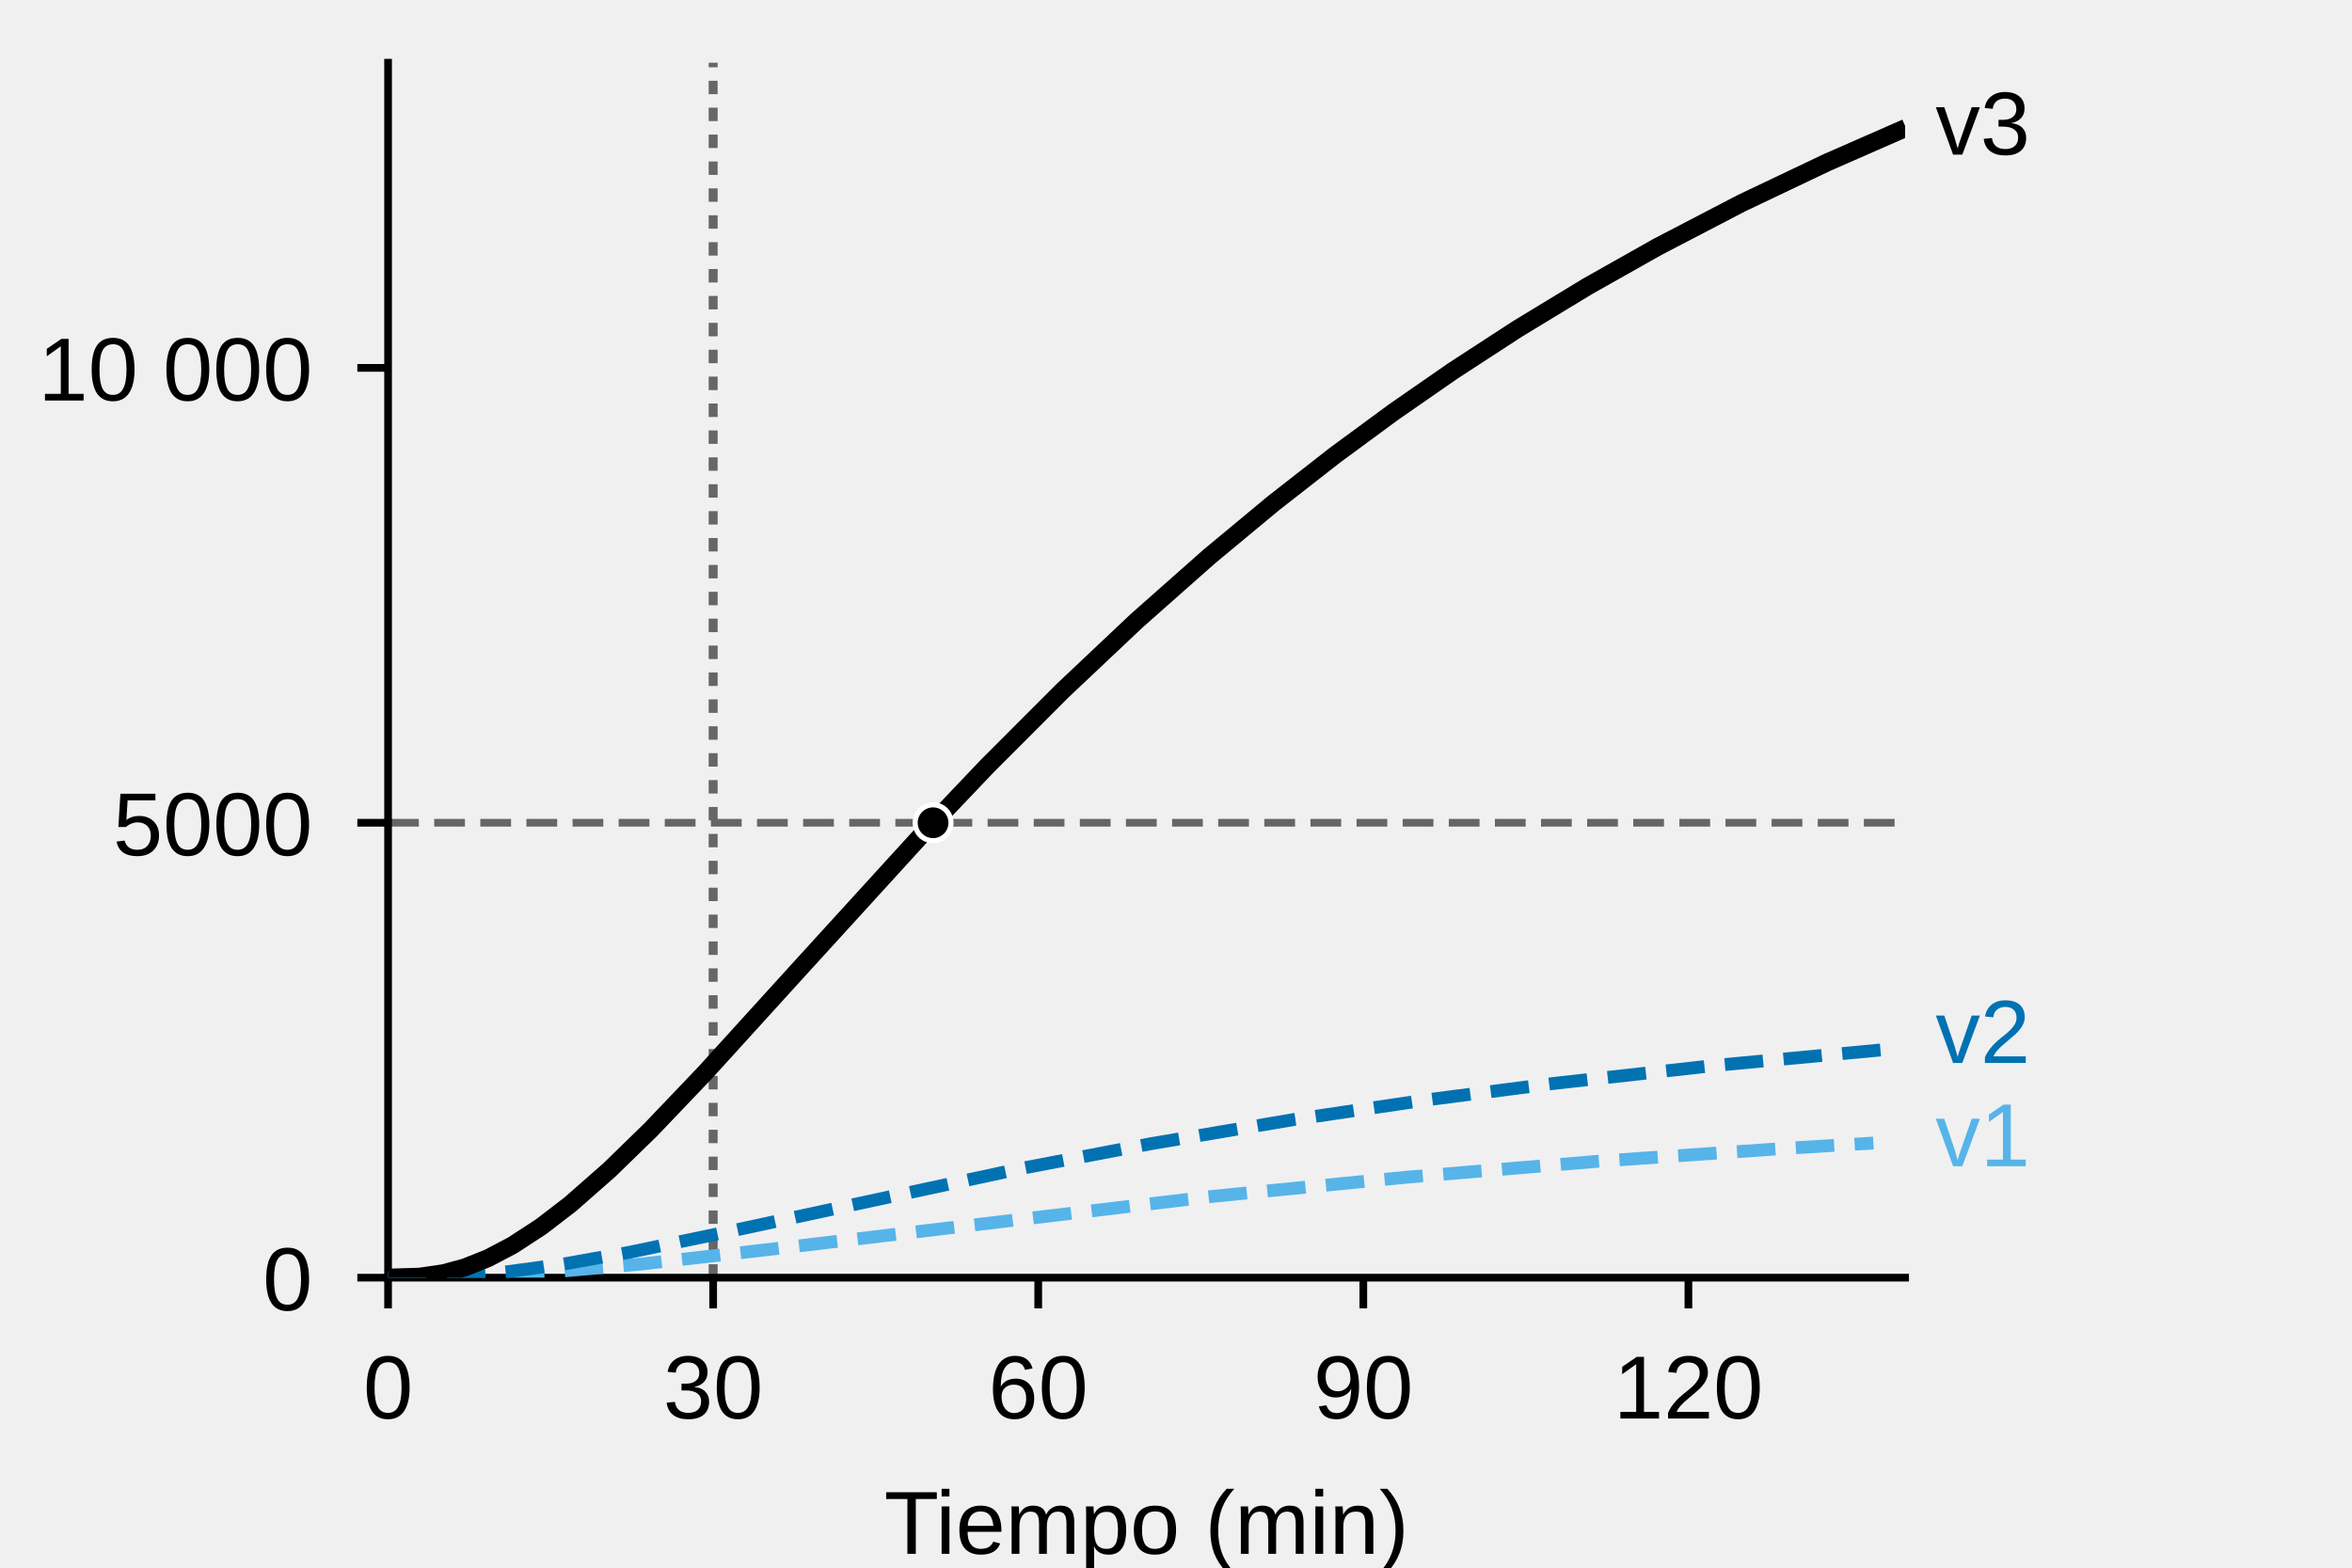
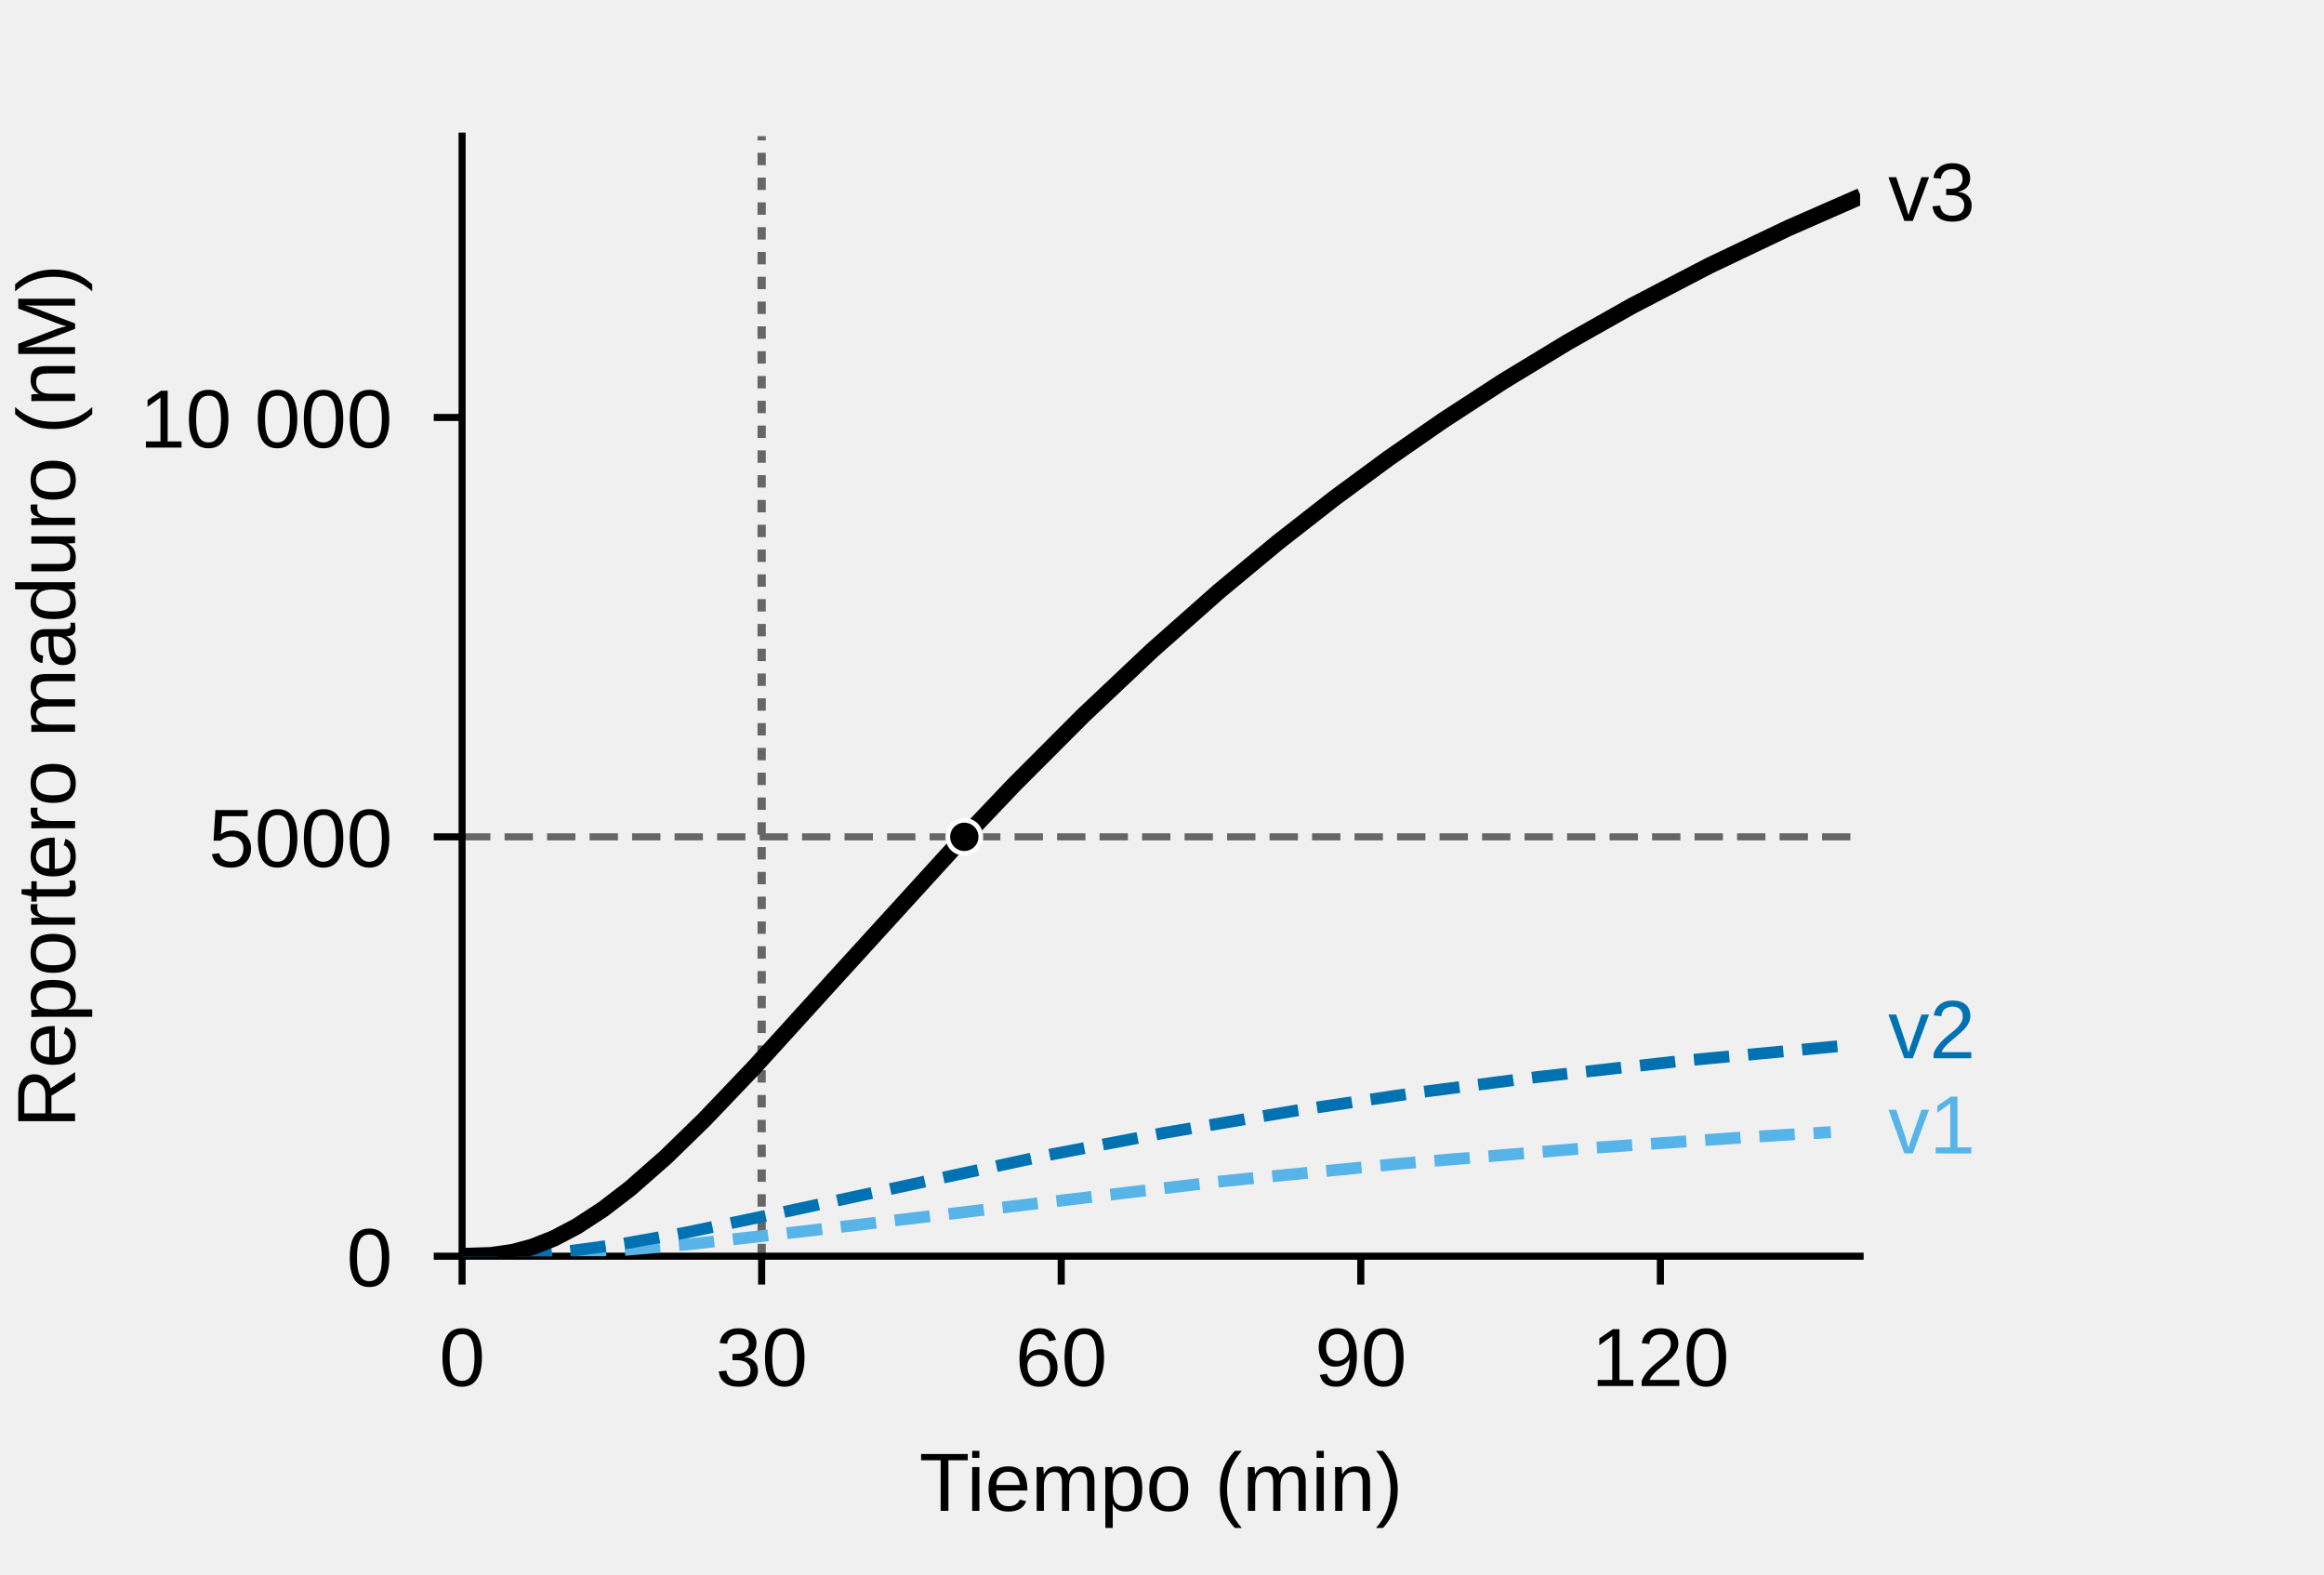
- <svg xmlns="http://www.w3.org/2000/svg" xmlns:xlink="http://www.w3.org/1999/xlink" width="183.6pt" height="122.4pt" viewBox="0 0 183.6 122.4" version="1.1">
-   <defs>
-     <style type="text/css">*{stroke-linejoin: round; stroke-linecap: butt}</style>
-   </defs>
-   <g id="figure_1">
-     <g id="patch_1">
-       <path d="M 0 122.4  L 183.6 122.4  L 183.6 0  L 0 0  L 0 122.4  z " style="fill: none" />
-     </g>
-     <g id="axes_1">
-       <g id="patch_2">
-         <path d="M 30.294 99.756  L 148.716 99.756  L 148.716 4.896  L 30.294 4.896  L 30.294 99.756  z " style="fill: none" />
-       </g>
-       <g id="matplotlib.axis_1">
-         <g id="xtick_1">
-           <g id="line2d_1">
-             <defs>
-               <path id="mdd68b034b3" d="M 0 0  L 0 2.4  " style="stroke: #000000; stroke-width: 0.6" />
-             </defs>
-             <g>
-               <use xlink:href="#mdd68b034b3" x="30.294" y="99.756" style="stroke: #000000; stroke-width: 0.6" />
+ <svg xmlns="http://www.w3.org/2000/svg" xmlns:xlink="http://www.w3.org/1999/xlink" version="1.1" width="89.0mm" viewBox="0 0 89.0 60.3" height="60.3mm">
+   <g data-journal="nature">
+     <g transform="translate(4.0, 3.0) scale(1 1) ">
+       <g transform="translate(0, 0) scale(0.4521 0.4521) ">
+         <defs>
+           <style type="text/css">*{stroke-linejoin: round; stroke-linecap: butt}</style>
+         </defs>
+         <g id="figure_1">
+           <g id="patch_1">
+             <path d="M 0 122.4  L 183.6 122.4  L 183.6 0  L 0 0  L 0 122.4  z " style="fill: none" />
+           </g>
+           <g id="axes_1">
+             <g id="patch_2">
+               <path d="M 30.294 99.756  L 148.716 99.756  L 148.716 4.896  L 30.294 4.896  L 30.294 99.756  z " style="fill: none" />
+             </g>
+             <g id="matplotlib.axis_1">
+               <g id="xtick_1">
+                 <g id="line2d_1">
+                   <defs>
+                     <path id="m3180a9cc83" d="M 0 0  L 0 2.4  " style="stroke: #000000; stroke-width: 0.6" />
+                   </defs>
+                   <g>
+                     <use xlink:href="#m3180a9cc83" x="30.294" y="99.756" style="stroke: #000000; stroke-width: 0.6" />
+                   </g>
+                 </g>
+                 <g id="text_1">
+                   <text style="font-size: 7px; font-family: 'Liberation Sans', 'Arial', 'Helvetica', 'DejaVu Sans', sans-serif; text-anchor: middle" x="30.294" y="110.752" transform="rotate(-0 30.294 110.7522)">0</text>
+                 </g>
+               </g>
+               <g id="xtick_2">
+                 <g id="line2d_2">
+                   <g>
+                     <use xlink:href="#m3180a9cc83" x="55.67" y="99.756" style="stroke: #000000; stroke-width: 0.6" />
+                   </g>
+                 </g>
+                 <g id="text_2">
+                   <text style="font-size: 7px; font-family: 'Liberation Sans', 'Arial', 'Helvetica', 'DejaVu Sans', sans-serif; text-anchor: middle" x="55.67" y="110.752" transform="rotate(-0 55.67014 110.7522)">30</text>
+                 </g>
+               </g>
+               <g id="xtick_3">
+                 <g id="line2d_3">
+                   <g>
+                     <use xlink:href="#m3180a9cc83" x="81.046" y="99.756" style="stroke: #000000; stroke-width: 0.6" />
+                   </g>
+                 </g>
+                 <g id="text_3">
+                   <text style="font-size: 7px; font-family: 'Liberation Sans', 'Arial', 'Helvetica', 'DejaVu Sans', sans-serif; text-anchor: middle" x="81.046" y="110.752" transform="rotate(-0 81.04629 110.7522)">60</text>
+                 </g>
+               </g>
+               <g id="xtick_4">
+                 <g id="line2d_4">
+                   <g>
+                     <use xlink:href="#m3180a9cc83" x="106.422" y="99.756" style="stroke: #000000; stroke-width: 0.6" />
+                   </g>
+                 </g>
+                 <g id="text_4">
+                   <text style="font-size: 7px; font-family: 'Liberation Sans', 'Arial', 'Helvetica', 'DejaVu Sans', sans-serif; text-anchor: middle" x="106.422" y="110.752" transform="rotate(-0 106.4224 110.7522)">90</text>
+                 </g>
+               </g>
+               <g id="xtick_5">
+                 <g id="line2d_5">
+                   <g>
+                     <use xlink:href="#m3180a9cc83" x="131.799" y="99.756" style="stroke: #000000; stroke-width: 0.6" />
+                   </g>
+                 </g>
+                 <g id="text_5">
+                   <text style="font-size: 7px; font-family: 'Liberation Sans', 'Arial', 'Helvetica', 'DejaVu Sans', sans-serif; text-anchor: middle" x="131.799" y="110.752" transform="rotate(-0 131.7986 110.7522)">120</text>
+                 </g>
+               </g>
+               <g id="text_6">
+                 <text style="font-size: 7px; font-family: 'Liberation Sans', 'Arial', 'Helvetica', 'DejaVu Sans', sans-serif; text-anchor: middle" x="89.505" y="121.322" transform="rotate(-0 89.505 121.3215)">Tiempo (min)</text>
+               </g>
+             </g>
+             <g id="matplotlib.axis_2">
+               <g id="ytick_1">
+                 <g id="line2d_6">
+                   <defs>
+                     <path id="maca490914d" d="M 0 0  L -2.4 0  " style="stroke: #000000; stroke-width: 0.6" />
+                   </defs>
+                   <g>
+                     <use xlink:href="#maca490914d" x="30.294" y="99.756" style="stroke: #000000; stroke-width: 0.6" />
+                   </g>
+                 </g>
+                 <g id="text_7">
+                   <text style="font-size: 7px; font-family: 'Liberation Sans', 'Arial', 'Helvetica', 'DejaVu Sans', sans-serif; text-anchor: end" x="24.394" y="102.304" transform="rotate(-0 24.394 102.3041)">0</text>
+                 </g>
+               </g>
+               <g id="ytick_2">
+                 <g id="line2d_7">
+                   <g>
+                     <use xlink:href="#maca490914d" x="30.294" y="64.239" style="stroke: #000000; stroke-width: 0.6" />
+                   </g>
+                 </g>
+                 <g id="text_8">
+                   <text style="font-size: 7px; font-family: 'Liberation Sans', 'Arial', 'Helvetica', 'DejaVu Sans', sans-serif; text-anchor: end" x="24.394" y="66.787" transform="rotate(-0 24.394 66.78715)">5000</text>
+                 </g>
+               </g>
+               <g id="ytick_3">
+                 <g id="line2d_8">
+                   <g>
+                     <use xlink:href="#maca490914d" x="30.294" y="28.722" style="stroke: #000000; stroke-width: 0.6" />
+                   </g>
+                 </g>
+                 <g id="text_9">
+                   <text style="font-size: 7px; font-family: 'Liberation Sans', 'Arial', 'Helvetica', 'DejaVu Sans', sans-serif; text-anchor: end" x="24.394" y="31.27" transform="rotate(-0 24.394 31.27021)">10 000</text>
+                 </g>
+               </g>
+               <g id="text_10">
+                 <text style="font-size: 7px; font-family: 'Liberation Sans', 'Arial', 'Helvetica', 'DejaVu Sans', sans-serif; text-anchor: middle" x="-2.487" y="52.326" transform="rotate(-90 -2.487113 52.326)">Reportero maduro (nM)</text>
+               </g>
+             </g>
+             <g id="line2d_9">
+               <path d="M 30.294 64.239  L 148.716 64.239  " clip-path="url(#p1b4a50bc20)" style="fill: none; stroke-dasharray: 2.4,1.2; stroke-dashoffset: 0; stroke: #666666; stroke-width: 0.6" />
+             </g>
+             <g id="line2d_10">
+               <path d="M 55.67 99.756  L 55.67 4.896  " clip-path="url(#p1b4a50bc20)" style="fill: none; stroke-dasharray: 1.05,1.05; stroke-dashoffset: 0; stroke: #666666; stroke-width: 0.7" />
+             </g>
+             <g id="patch_3">
+               <path d="M 30.294 99.756  L 30.294 4.896  " style="fill: none; stroke: #000000; stroke-width: 0.6; stroke-linejoin: miter; stroke-linecap: square" />
+             </g>
+             <g id="patch_4">
+               <path d="M 30.294 99.756  L 148.716 99.756  " style="fill: none; stroke: #000000; stroke-width: 0.6; stroke-linejoin: miter; stroke-linecap: square" />
+             </g>
+             <g id="line2d_11">
+               <path d="M 30.294 99.756  L 37.228 99.65  L 42.813 99.337  L 50.092 98.688  L 60.538 97.493  L 94.762 93.398  L 109.908 91.903  L 124.673 90.675  L 139.348 89.66  L 146.238 89.246  L 146.238 89.246  " clip-path="url(#p1b4a50bc20)" style="fill: none; stroke-dasharray: 3,1.6; stroke-dashoffset: 0; stroke: #56b4e9" />
+             </g>
+             <g id="line2d_12">
+               <path d="M 30.294 99.756  L 35.323 99.653  L 39.341 99.326  L 43.743 98.734  L 49.188 97.765  L 57.051 96.119  L 79.743 91.223  L 89.815 89.301  L 101.012 87.407  L 111.345 85.879  L 121.38 84.58  L 133.772 83.197  L 147.747 81.891  L 147.747 81.891  " clip-path="url(#p1b4a50bc20)" style="fill: none; stroke-dasharray: 3,1.6; stroke-dashoffset: 0; stroke: #0072b2" />
+             </g>
+             <g id="text_11">
+               <text style="font-size: 7px; font-family: 'Liberation Sans', 'Arial', 'Helvetica', 'DejaVu Sans', sans-serif; text-anchor: start; fill: #56b4e9" x="151.084" y="91.057" transform="rotate(-0 151.0844 91.05715)">v1</text>
+             </g>
+             <g id="text_12">
+               <text style="font-size: 7px; font-family: 'Liberation Sans', 'Arial', 'Helvetica', 'DejaVu Sans', sans-serif; text-anchor: start; fill: #0072b2" x="151.084" y="82.994" transform="rotate(-0 151.0844 82.99405)">v2</text>
+             </g>
+             <g id="text_13">
+               <text style="font-size: 7px; font-family: 'Liberation Sans', 'Arial', 'Helvetica', 'DejaVu Sans', sans-serif; text-anchor: start" x="151.084" y="12.077" transform="rotate(-0 151.0844 12.07696)">v3</text>
+             </g>
+             <g id="line2d_13">
+               <path d="M 30.294 99.756  L 32.76 99.679  L 34.604 99.411  L 36.256 98.965  L 38.086 98.239  L 40.014 97.226  L 42.236 95.777  L 44.512 94.029  L 47.563 91.351  L 50.806 88.193  L 55.029 83.767  L 62.461 75.586  L 71.745 65.405  L 77.084 59.793  L 82.906 53.963  L 88.728 48.468  L 94.413 43.437  L 99.407 39.291  L 104.206 35.542  L 108.81 32.154  L 113.414 28.961  L 118.452 25.682  L 123.924 22.359  L 129.397 19.271  L 135.937 15.866  L 142.649 12.672  L 148.14 10.265  L 148.14 10.265  " clip-path="url(#p1b4a50bc20)" style="fill: none; stroke: #000000; stroke-width: 1.4; stroke-linecap: square" />
+             </g>
+             <g id="line2d_14">
+               <defs>
+                 <path id="m9bec8f7fc6" d="M 0 1.4  C 0.371 1.4 0.727 1.252 0.99 0.99  C 1.252 0.727 1.4 0.371 1.4 0  C 1.4 -0.371 1.252 -0.727 0.99 -0.99  C 0.727 -1.252 0.371 -1.4 0 -1.4  C -0.371 -1.4 -0.727 -1.252 -0.99 -0.99  C -1.252 -0.727 -1.4 -0.371 -1.4 0  C -1.4 0.371 -1.252 0.727 -0.99 0.99  C -0.727 1.252 -0.371 1.4 0 1.4  z " style="stroke: #ffffff; stroke-width: 0.4" />
+               </defs>
+               <g clip-path="url(#p1b4a50bc20)">
+                 <use xlink:href="#m9bec8f7fc6" x="72.837" y="64.239" style="stroke: #ffffff; stroke-width: 0.4" />
+               </g>
            </g>
          </g>
-           <g id="text_1">
-             <text style="font-size: 7px; font-family: 'Liberation Sans', 'Arial', 'Helvetica', 'DejaVu Sans', sans-serif; text-anchor: middle" x="30.294" y="110.752" transform="rotate(-0 30.294 110.7522)">0</text>
-           </g>
        </g>
-         <g id="xtick_2">
-           <g id="line2d_2">
-             <g>
-               <use xlink:href="#mdd68b034b3" x="55.67" y="99.756" style="stroke: #000000; stroke-width: 0.6" />
-             </g>
-           </g>
-           <g id="text_2">
-             <text style="font-size: 7px; font-family: 'Liberation Sans', 'Arial', 'Helvetica', 'DejaVu Sans', sans-serif; text-anchor: middle" x="55.67" y="110.752" transform="rotate(-0 55.67014 110.7522)">30</text>
-           </g>
-         </g>
-         <g id="xtick_3">
-           <g id="line2d_3">
-             <g>
-               <use xlink:href="#mdd68b034b3" x="81.046" y="99.756" style="stroke: #000000; stroke-width: 0.6" />
-             </g>
-           </g>
-           <g id="text_3">
-             <text style="font-size: 7px; font-family: 'Liberation Sans', 'Arial', 'Helvetica', 'DejaVu Sans', sans-serif; text-anchor: middle" x="81.046" y="110.752" transform="rotate(-0 81.04629 110.7522)">60</text>
-           </g>
-         </g>
-         <g id="xtick_4">
-           <g id="line2d_4">
-             <g>
-               <use xlink:href="#mdd68b034b3" x="106.422" y="99.756" style="stroke: #000000; stroke-width: 0.6" />
-             </g>
-           </g>
-           <g id="text_4">
-             <text style="font-size: 7px; font-family: 'Liberation Sans', 'Arial', 'Helvetica', 'DejaVu Sans', sans-serif; text-anchor: middle" x="106.422" y="110.752" transform="rotate(-0 106.4224 110.7522)">90</text>
-           </g>
-         </g>
-         <g id="xtick_5">
-           <g id="line2d_5">
-             <g>
-               <use xlink:href="#mdd68b034b3" x="131.799" y="99.756" style="stroke: #000000; stroke-width: 0.6" />
-             </g>
-           </g>
-           <g id="text_5">
-             <text style="font-size: 7px; font-family: 'Liberation Sans', 'Arial', 'Helvetica', 'DejaVu Sans', sans-serif; text-anchor: middle" x="131.799" y="110.752" transform="rotate(-0 131.7986 110.7522)">120</text>
-           </g>
-         </g>
-         <g id="text_6">
-           <text style="font-size: 7px; font-family: 'Liberation Sans', 'Arial', 'Helvetica', 'DejaVu Sans', sans-serif; text-anchor: middle" x="89.505" y="121.322" transform="rotate(-0 89.505 121.3215)">Tiempo (min)</text>
-         </g>
-       </g>
-       <g id="matplotlib.axis_2">
-         <g id="ytick_1">
-           <g id="line2d_6">
-             <defs>
-               <path id="mc479b49bab" d="M 0 0  L -2.4 0  " style="stroke: #000000; stroke-width: 0.6" />
-             </defs>
-             <g>
-               <use xlink:href="#mc479b49bab" x="30.294" y="99.756" style="stroke: #000000; stroke-width: 0.6" />
-             </g>
-           </g>
-           <g id="text_7">
-             <text style="font-size: 7px; font-family: 'Liberation Sans', 'Arial', 'Helvetica', 'DejaVu Sans', sans-serif; text-anchor: end" x="24.394" y="102.304" transform="rotate(-0 24.394 102.3041)">0</text>
-           </g>
-         </g>
-         <g id="ytick_2">
-           <g id="line2d_7">
-             <g>
-               <use xlink:href="#mc479b49bab" x="30.294" y="64.239" style="stroke: #000000; stroke-width: 0.6" />
-             </g>
-           </g>
-           <g id="text_8">
-             <text style="font-size: 7px; font-family: 'Liberation Sans', 'Arial', 'Helvetica', 'DejaVu Sans', sans-serif; text-anchor: end" x="24.394" y="66.787" transform="rotate(-0 24.394 66.78715)">5000</text>
-           </g>
-         </g>
-         <g id="ytick_3">
-           <g id="line2d_8">
-             <g>
-               <use xlink:href="#mc479b49bab" x="30.294" y="28.722" style="stroke: #000000; stroke-width: 0.6" />
-             </g>
-           </g>
-           <g id="text_9">
-             <text style="font-size: 7px; font-family: 'Liberation Sans', 'Arial', 'Helvetica', 'DejaVu Sans', sans-serif; text-anchor: end" x="24.394" y="31.27" transform="rotate(-0 24.394 31.27021)">10 000</text>
-           </g>
-         </g>
-         <g id="text_10">
-           <text style="font-size: 7px; font-family: 'Liberation Sans', 'Arial', 'Helvetica', 'DejaVu Sans', sans-serif; text-anchor: middle" x="-2.487" y="52.326" transform="rotate(-90 -2.487113 52.326)">Reportero maduro (nM)</text>
-         </g>
-       </g>
-       <g id="line2d_9">
-         <path d="M 30.294 64.239  L 148.716 64.239  " clip-path="url(#paa894756fb)" style="fill: none; stroke-dasharray: 2.4,1.2; stroke-dashoffset: 0; stroke: #666666; stroke-width: 0.6" />
-       </g>
-       <g id="line2d_10">
-         <path d="M 55.67 99.756  L 55.67 4.896  " clip-path="url(#paa894756fb)" style="fill: none; stroke-dasharray: 1.05,1.05; stroke-dashoffset: 0; stroke: #666666; stroke-width: 0.7" />
-       </g>
-       <g id="patch_3">
-         <path d="M 30.294 99.756  L 30.294 4.896  " style="fill: none; stroke: #000000; stroke-width: 0.6; stroke-linejoin: miter; stroke-linecap: square" />
-       </g>
-       <g id="patch_4">
-         <path d="M 30.294 99.756  L 148.716 99.756  " style="fill: none; stroke: #000000; stroke-width: 0.6; stroke-linejoin: miter; stroke-linecap: square" />
-       </g>
-       <g id="line2d_11">
-         <path d="M 30.294 99.756  L 37.228 99.65  L 42.813 99.337  L 50.092 98.688  L 60.538 97.493  L 94.762 93.398  L 109.908 91.903  L 124.673 90.675  L 139.348 89.66  L 146.238 89.246  L 146.238 89.246  " clip-path="url(#paa894756fb)" style="fill: none; stroke-dasharray: 3,1.6; stroke-dashoffset: 0; stroke: #56b4e9" />
-       </g>
-       <g id="line2d_12">
-         <path d="M 30.294 99.756  L 35.323 99.653  L 39.341 99.326  L 43.743 98.734  L 49.188 97.765  L 57.051 96.119  L 79.743 91.223  L 89.815 89.301  L 101.012 87.407  L 111.345 85.879  L 121.38 84.58  L 133.772 83.197  L 147.747 81.891  L 147.747 81.891  " clip-path="url(#paa894756fb)" style="fill: none; stroke-dasharray: 3,1.6; stroke-dashoffset: 0; stroke: #0072b2" />
-       </g>
-       <g id="text_11">
-         <text style="font-size: 7px; font-family: 'Liberation Sans', 'Arial', 'Helvetica', 'DejaVu Sans', sans-serif; text-anchor: start; fill: #56b4e9" x="151.084" y="91.057" transform="rotate(-0 151.0844 91.05715)">v1</text>
-       </g>
-       <g id="text_12">
-         <text style="font-size: 7px; font-family: 'Liberation Sans', 'Arial', 'Helvetica', 'DejaVu Sans', sans-serif; text-anchor: start; fill: #0072b2" x="151.084" y="82.994" transform="rotate(-0 151.0844 82.99405)">v2</text>
-       </g>
-       <g id="text_13">
-         <text style="font-size: 7px; font-family: 'Liberation Sans', 'Arial', 'Helvetica', 'DejaVu Sans', sans-serif; text-anchor: start" x="151.084" y="12.077" transform="rotate(-0 151.0844 12.07696)">v3</text>
-       </g>
-       <g id="line2d_13">
-         <path d="M 30.294 99.756  L 32.76 99.679  L 34.604 99.411  L 36.256 98.965  L 38.086 98.239  L 40.014 97.226  L 42.236 95.777  L 44.512 94.029  L 47.563 91.351  L 50.806 88.193  L 55.029 83.767  L 62.461 75.586  L 71.745 65.405  L 77.084 59.793  L 82.906 53.963  L 88.728 48.468  L 94.413 43.437  L 99.407 39.291  L 104.206 35.542  L 108.81 32.154  L 113.414 28.961  L 118.452 25.682  L 123.924 22.359  L 129.397 19.271  L 135.937 15.866  L 142.649 12.672  L 148.14 10.265  L 148.14 10.265  " clip-path="url(#paa894756fb)" style="fill: none; stroke: #000000; stroke-width: 1.4; stroke-linecap: square" />
-       </g>
-       <g id="line2d_14">
        <defs>
-           <path id="mf161b46915" d="M 0 1.4  C 0.371 1.4 0.727 1.252 0.99 0.99  C 1.252 0.727 1.4 0.371 1.4 0  C 1.4 -0.371 1.252 -0.727 0.99 -0.99  C 0.727 -1.252 0.371 -1.4 0 -1.4  C -0.371 -1.4 -0.727 -1.252 -0.99 -0.99  C -1.252 -0.727 -1.4 -0.371 -1.4 0  C -1.4 0.371 -1.252 0.727 -0.99 0.99  C -0.727 1.252 -0.371 1.4 0 1.4  z " style="stroke: #ffffff; stroke-width: 0.4" />
+           <clipPath id="p1b4a50bc20">
+             <rect x="30.294" y="4.896" width="118.422" height="94.86" />
+           </clipPath>
        </defs>
-         <g clip-path="url(#paa894756fb)">
-           <use xlink:href="#mf161b46915" x="72.837" y="64.239" style="stroke: #ffffff; stroke-width: 0.4" />
-         </g>
      </g>
    </g>
  </g>
-   <defs>
-     <clipPath id="paa894756fb">
-       <rect x="30.294" y="4.896" width="118.422" height="94.86" />
-     </clipPath>
-   </defs>
+   <g id="panel-labels">
+   </g>
</svg>
